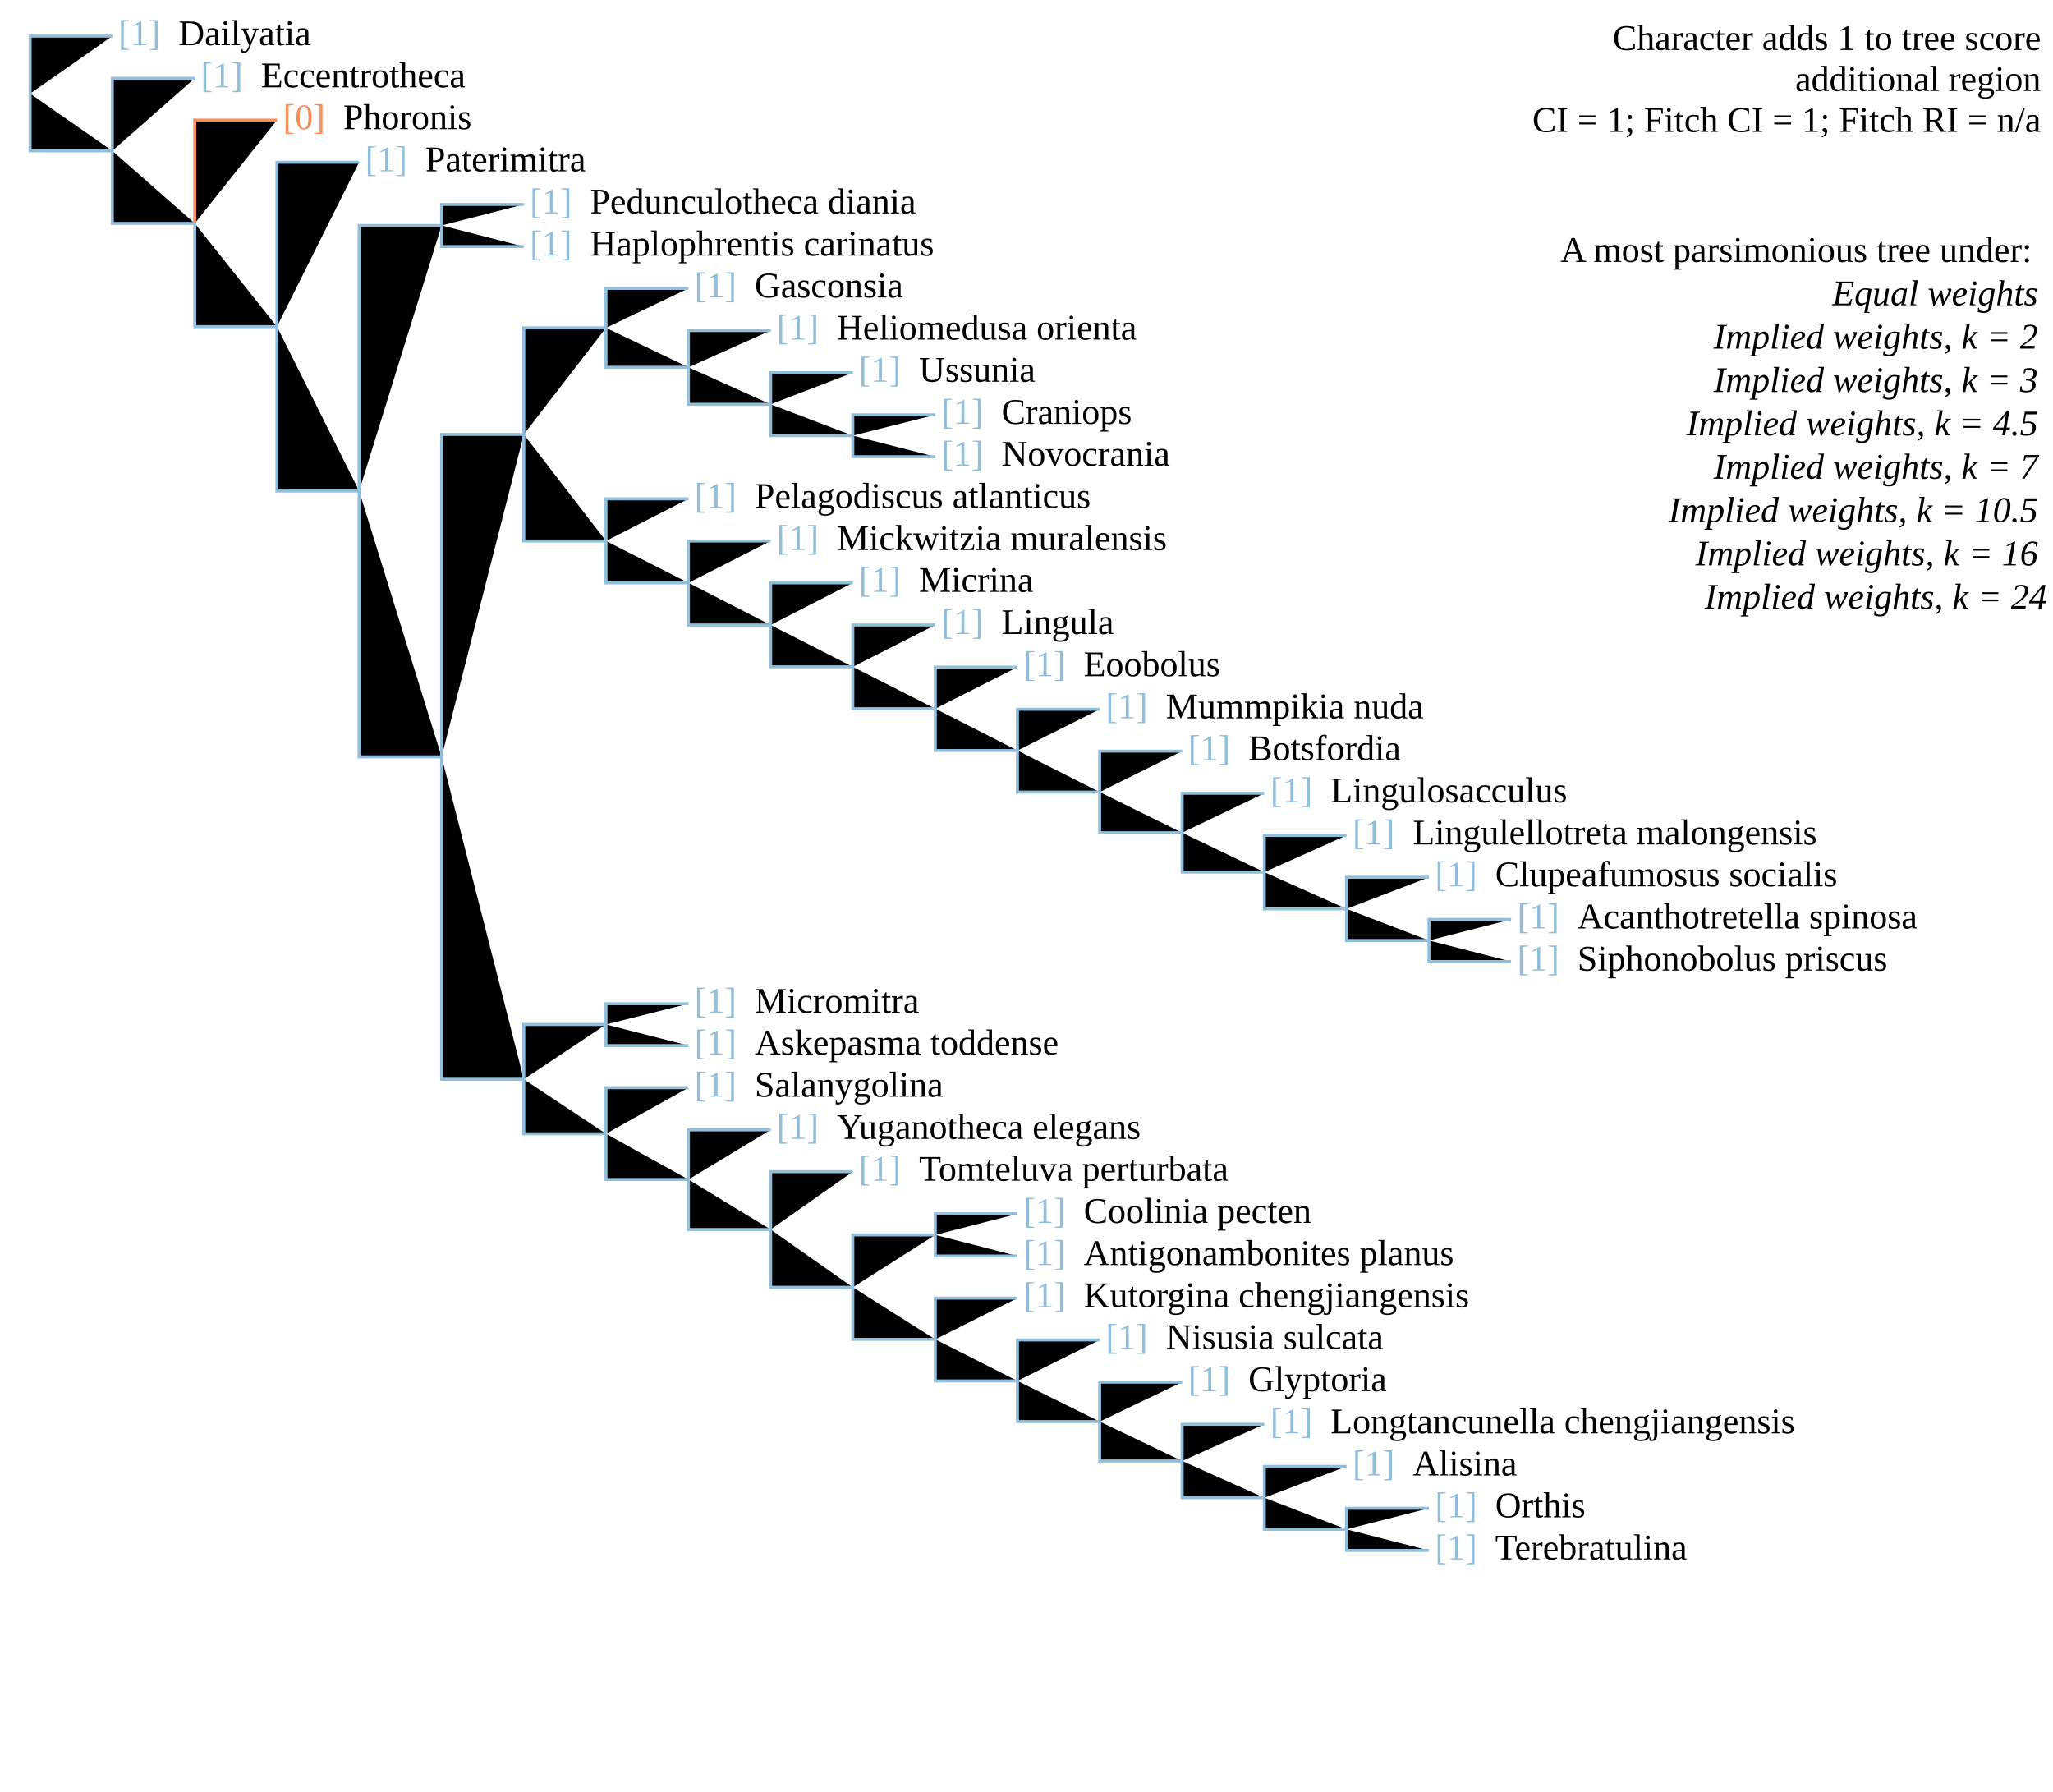
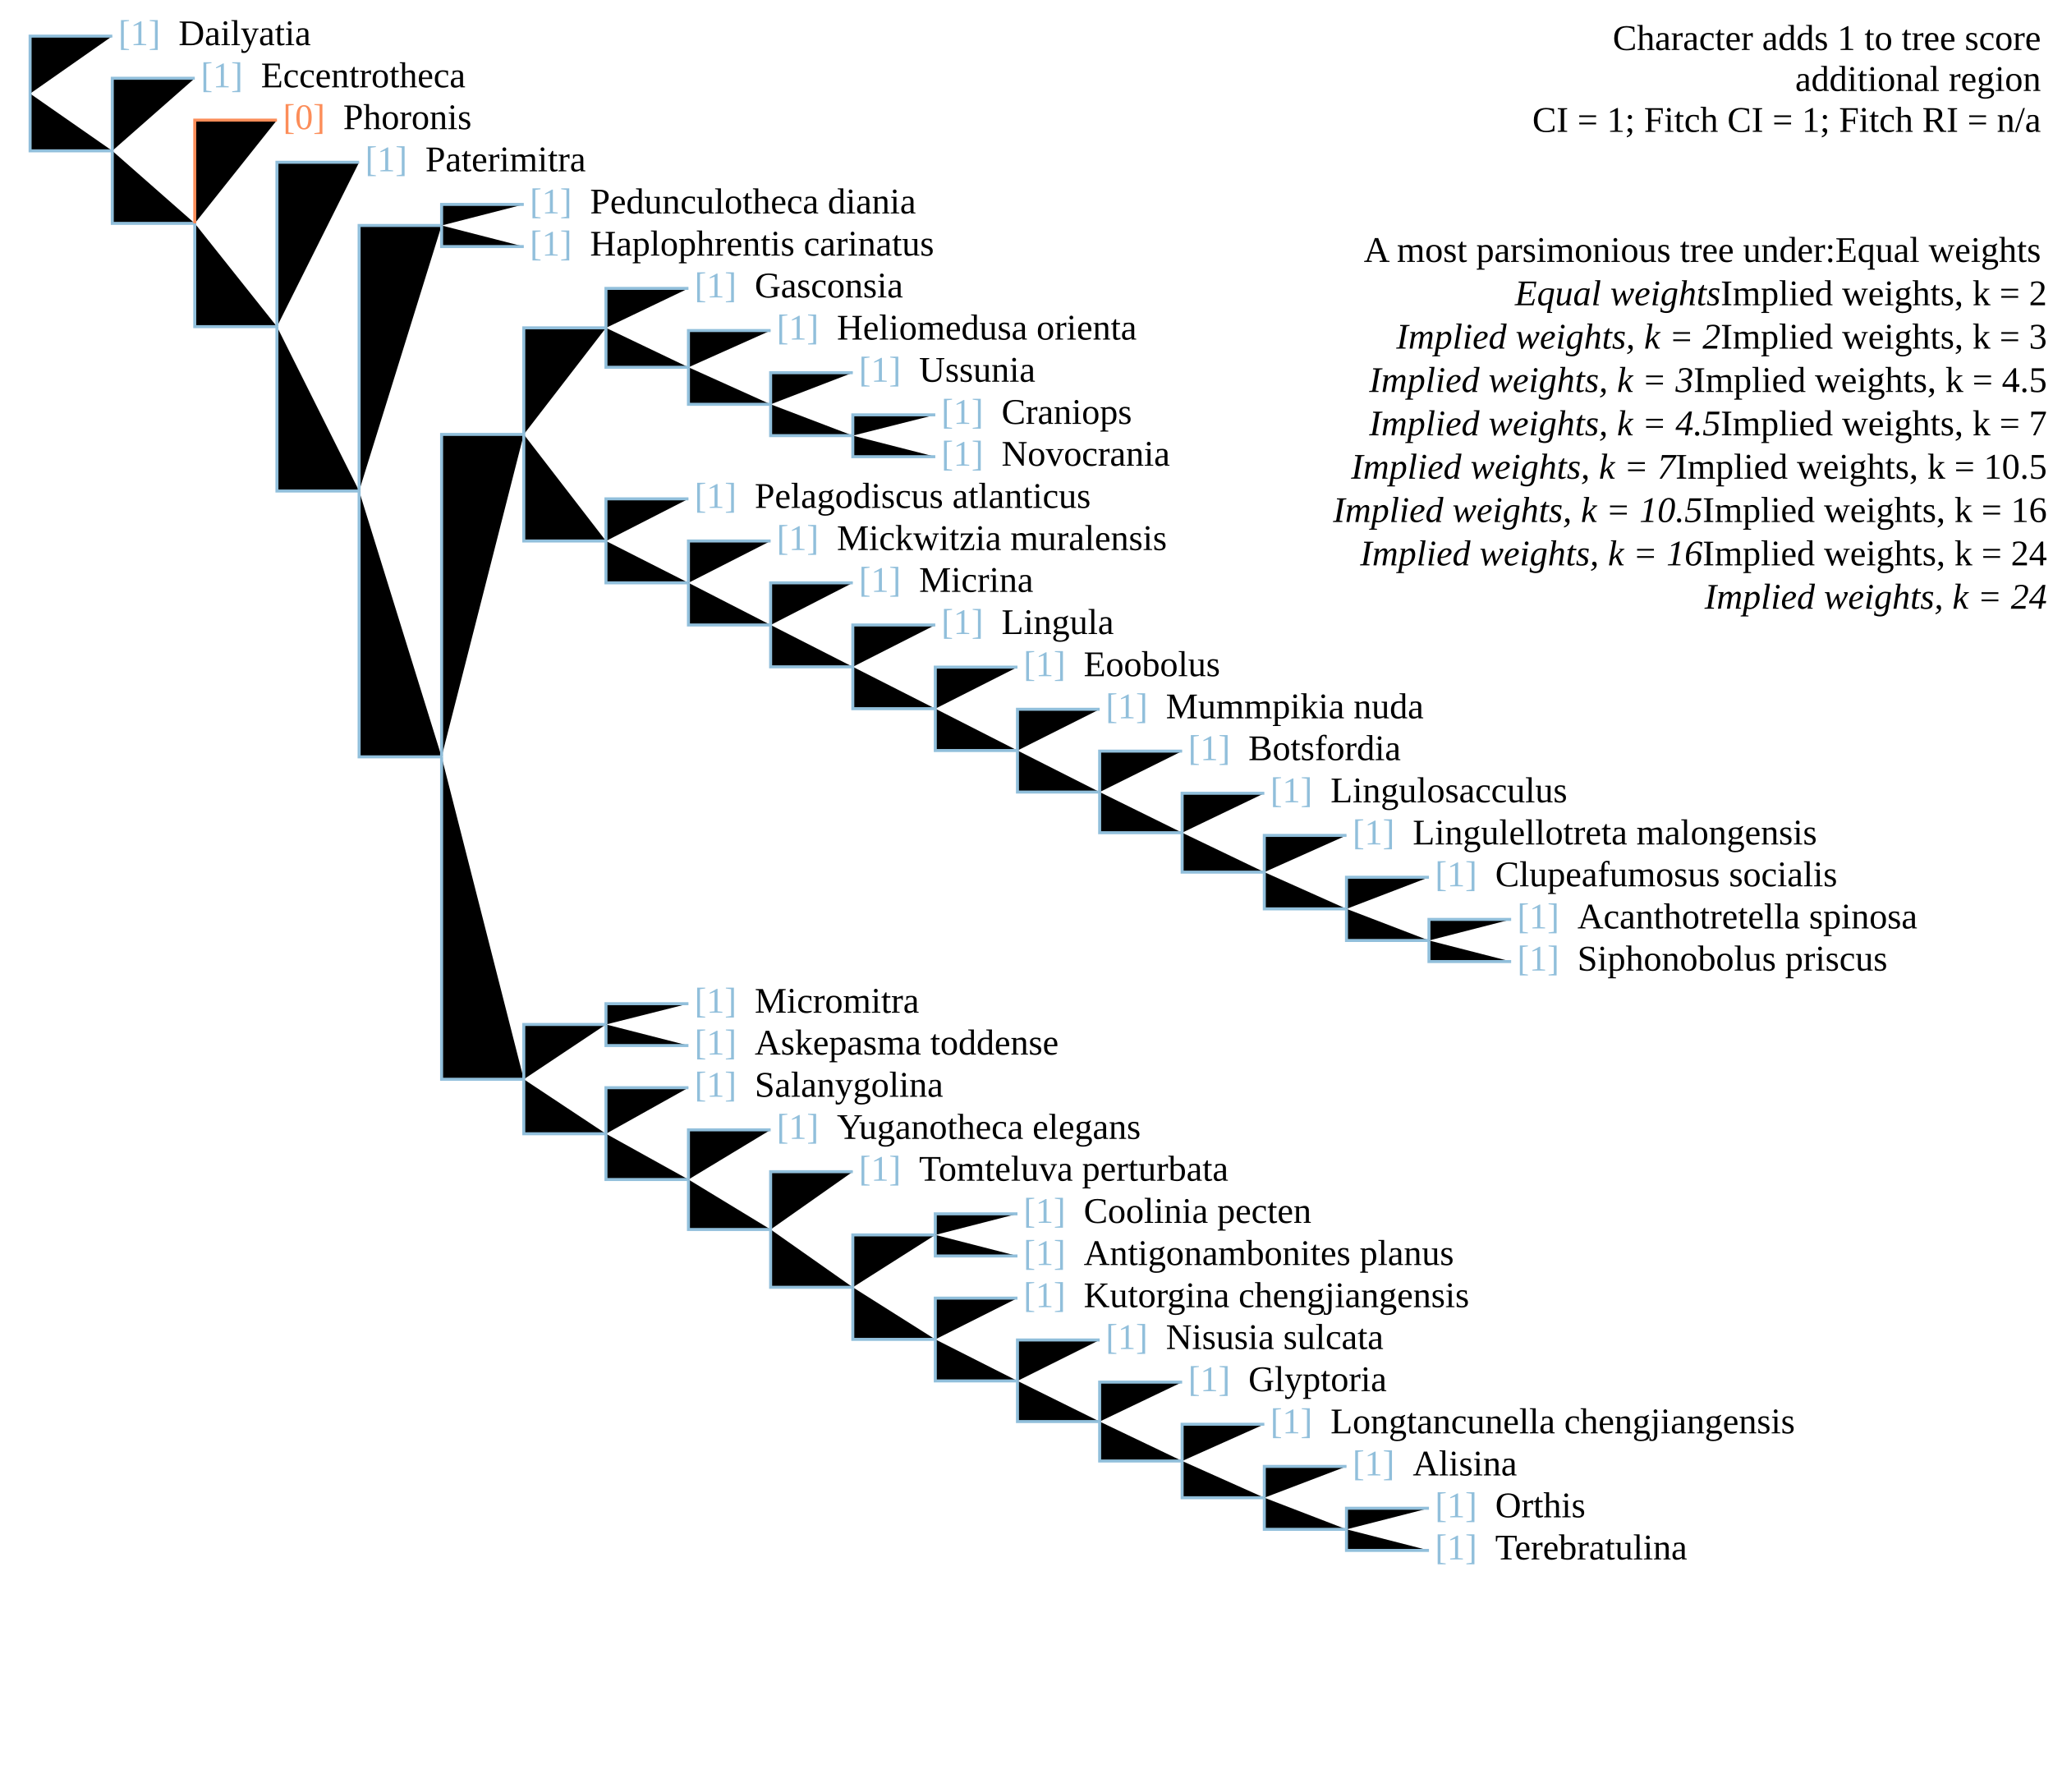
<svg xmlns="http://www.w3.org/2000/svg" version="1.1" width="682" height="595" class="tree" char="1">
  <text x="678" y="16.6" text-anchor="end" class="stepsLabel">Character adds <tspan class="score">1</tspan> to tree score</text>
  <text x="678" y="30.2" text-anchor="end" class="stepsLabel">
    <tspan class="score" /> additional region</text>
  <text x="678" y="43.8" text-anchor="end" class="stepsLabel">CI = 1; Fitch CI = 1; Fitch RI = n/a</text>
  <text x="678" y="71" text-anchor="end" class="stepsLabel">
-     <tspan dy="16">A most parsimonious tree under:</tspan>
-     <tspan x="680" style="font-style:italic" class="thisAn" dy="1.2em" />
-     <tspan x="680" style="font-style:italic" class="notThisAn" dy="1.2em" />
-     <tspan x="680" style="font-style:italic" class="notThisAn" dy="1.2em" />
-     <tspan x="680" style="font-style:italic" class="notThisAn" dy="1.2em" />
-     <tspan x="680" style="font-style:italic" class="notThisAn" dy="1.2em" />
-     <tspan x="680" style="font-style:italic" class="notThisAn" dy="1.2em" />
-     <tspan x="680" style="font-style:italic" class="notThisAn" dy="1.2em" />
-     <tspan x="680" style="font-style:italic" class="notThisAn" dy="1.2em">Equal weights</tspan>
-     <tspan x="680" style="font-style:italic" class="thisAn" dy="1.2em" />
-     <tspan x="680" style="font-style:italic" class="notThisAn" dy="1.2em" />
-     <tspan x="680" style="font-style:italic" class="notThisAn" dy="1.2em" />
-     <tspan x="680" style="font-style:italic" class="notThisAn" dy="1.2em" />
-     <tspan x="680" style="font-style:italic" class="notThisAn" dy="1.2em" />
-     <tspan x="680" style="font-style:italic" class="notThisAn" dy="1.2em" />
-     <tspan x="680" style="font-style:italic" class="notThisAn" dy="1.2em" />
-     <tspan x="680" style="font-style:italic" class="notThisAn" dy="1.2em">Implied weights, k = 2</tspan>
-     <tspan x="680" style="font-style:italic" class="thisAn" dy="1.2em" />
-     <tspan x="680" style="font-style:italic" class="notThisAn" dy="1.2em" />
-     <tspan x="680" style="font-style:italic" class="notThisAn" dy="1.2em" />
-     <tspan x="680" style="font-style:italic" class="notThisAn" dy="1.2em" />
-     <tspan x="680" style="font-style:italic" class="notThisAn" dy="1.2em" />
-     <tspan x="680" style="font-style:italic" class="notThisAn" dy="1.2em" />
-     <tspan x="680" style="font-style:italic" class="notThisAn" dy="1.2em" />
-     <tspan x="680" style="font-style:italic" class="notThisAn" dy="1.2em">Implied weights, k = 3</tspan>
-     <tspan x="680" style="font-style:italic" class="thisAn" dy="1.2em" />
-     <tspan x="680" style="font-style:italic" class="notThisAn" dy="1.2em" />
-     <tspan x="680" style="font-style:italic" class="notThisAn" dy="1.2em" />
-     <tspan x="680" style="font-style:italic" class="notThisAn" dy="1.2em" />
-     <tspan x="680" style="font-style:italic" class="notThisAn" dy="1.2em" />
-     <tspan x="680" style="font-style:italic" class="notThisAn" dy="1.2em" />
-     <tspan x="680" style="font-style:italic" class="notThisAn" dy="1.2em" />
-     <tspan x="680" style="font-style:italic" class="notThisAn" dy="1.2em">Implied weights, k = 4.5</tspan>
-     <tspan x="680" style="font-style:italic" class="thisAn" dy="1.2em" />
-     <tspan x="680" style="font-style:italic" class="notThisAn" dy="1.2em" />
-     <tspan x="680" style="font-style:italic" class="notThisAn" dy="1.2em" />
-     <tspan x="680" style="font-style:italic" class="notThisAn" dy="1.2em" />
-     <tspan x="680" style="font-style:italic" class="notThisAn" dy="1.2em" />
-     <tspan x="680" style="font-style:italic" class="notThisAn" dy="1.2em" />
-     <tspan x="680" style="font-style:italic" class="notThisAn" dy="1.2em" />
-     <tspan x="680" style="font-style:italic" class="notThisAn" dy="1.2em">Implied weights, k = 7</tspan>
-     <tspan x="680" style="font-style:italic" class="thisAn" dy="1.2em" />
-     <tspan x="680" style="font-style:italic" class="notThisAn" dy="1.2em" />
-     <tspan x="680" style="font-style:italic" class="notThisAn" dy="1.2em" />
-     <tspan x="680" style="font-style:italic" class="notThisAn" dy="1.2em" />
-     <tspan x="680" style="font-style:italic" class="notThisAn" dy="1.2em" />
-     <tspan x="680" style="font-style:italic" class="notThisAn" dy="1.2em" />
-     <tspan x="680" style="font-style:italic" class="notThisAn" dy="1.2em" />
-     <tspan x="680" style="font-style:italic" class="notThisAn" dy="1.2em">Implied weights, k = 10.5</tspan>
-     <tspan x="680" style="font-style:italic" class="thisAn" dy="1.2em" />
-     <tspan x="680" style="font-style:italic" class="notThisAn" dy="1.2em" />
-     <tspan x="680" style="font-style:italic" class="notThisAn" dy="1.2em" />
-     <tspan x="680" style="font-style:italic" class="notThisAn" dy="1.2em" />
-     <tspan x="680" style="font-style:italic" class="notThisAn" dy="1.2em" />
-     <tspan x="680" style="font-style:italic" class="notThisAn" dy="1.2em" />
-     <tspan x="680" style="font-style:italic" class="notThisAn" dy="1.2em" />
-     <tspan x="680" style="font-style:italic" class="notThisAn" dy="1.2em">Implied weights, k = 16</tspan>
-     <tspan x="680" style="font-style:italic" class="thisAn" dy="1.2em" />
-     <tspan x="680" style="font-style:italic" class="notThisAn" dy="1.2em" />
-     <tspan x="680" style="font-style:italic" class="notThisAn" dy="1.2em" />
-     <tspan x="680" style="font-style:italic" class="notThisAn" dy="1.2em" />
-     <tspan x="680" style="font-style:italic" class="notThisAn" dy="1.2em" />
-     <tspan x="680" style="font-style:italic" class="notThisAn" dy="1.2em" />
-     <tspan x="680" style="font-style:italic" class="notThisAn" dy="1.2em" />
-     <tspan x="680" style="font-style:italic" class="notThisAn" dy="1.2em">Implied weights, k = 24</tspan>
+     <tspan dy="16">A most parsimonious tree under:</tspan>Equal weights<tspan x="680" style="font-style:italic" class="thisAn" dy="1.2em">Equal weights</tspan>Implied weights, k = 2<tspan x="680" style="font-style:italic" class="notThisAn" dy="1.2em">Implied weights, k = 2</tspan>Implied weights, k = 3<tspan x="680" style="font-style:italic" class="notThisAn" dy="1.2em">Implied weights, k = 3</tspan>Implied weights, k = 4.5<tspan x="680" style="font-style:italic" class="notThisAn" dy="1.2em">Implied weights, k = 4.5</tspan>Implied weights, k = 7<tspan x="680" style="font-style:italic" class="notThisAn" dy="1.2em">Implied weights, k = 7</tspan>Implied weights, k = 10.5<tspan x="680" style="font-style:italic" class="notThisAn" dy="1.2em">Implied weights, k = 10.5</tspan>Implied weights, k = 16<tspan x="680" style="font-style:italic" class="notThisAn" dy="1.2em">Implied weights, k = 16</tspan>Implied weights, k = 24<tspan x="680" style="font-style:italic" class="notThisAn" dy="1.2em">Implied weights, k = 24</tspan>
  </text>
  <text x="39.3" y="15" fill="#91bfdb" class="flag">[1]</text>
  <text x="59.3" y="15" class="taxonLabel">Dailyatia</text>
  <text x="66.7" y="29" fill="#91bfdb" class="flag">[1]</text>
  <text x="86.7" y="29" class="taxonLabel">Eccentrotheca</text>
  <text x="94" y="42.9" fill="#fc8d59" class="flag">[0]</text>
  <text x="114" y="42.9" class="taxonLabel">Phoronis</text>
  <text x="121.3" y="56.9" fill="#91bfdb" class="flag">[1]</text>
  <text x="141.3" y="56.9" class="taxonLabel">Paterimitra</text>
  <text x="176" y="70.9" fill="#91bfdb" class="flag">[1]</text>
  <text x="196" y="70.9" class="taxonLabel">Pedunculotheca diania</text>
  <text x="176" y="84.9" fill="#91bfdb" class="flag">[1]</text>
  <text x="196" y="84.9" class="taxonLabel">Haplophrentis carinatus</text>
  <text x="230.7" y="98.8" fill="#91bfdb" class="flag">[1]</text>
  <text x="250.7" y="98.8" class="taxonLabel">Gasconsia</text>
  <text x="258" y="112.8" fill="#91bfdb" class="flag">[1]</text>
  <text x="278" y="112.8" class="taxonLabel">Heliomedusa orienta</text>
  <text x="285.3" y="126.8" fill="#91bfdb" class="flag">[1]</text>
  <text x="305.3" y="126.8" class="taxonLabel">Ussunia</text>
  <text x="312.7" y="140.8" fill="#91bfdb" class="flag">[1]</text>
  <text x="332.7" y="140.8" class="taxonLabel">Craniops</text>
  <text x="312.7" y="154.7" fill="#91bfdb" class="flag">[1]</text>
  <text x="332.7" y="154.7" class="taxonLabel">Novocrania</text>
  <text x="230.7" y="168.7" fill="#91bfdb" class="flag">[1]</text>
  <text x="250.7" y="168.7" class="taxonLabel">Pelagodiscus atlanticus</text>
  <text x="258" y="182.7" fill="#91bfdb" class="flag">[1]</text>
  <text x="278" y="182.7" class="taxonLabel">Mickwitzia muralensis</text>
  <text x="285.3" y="196.6" fill="#91bfdb" class="flag">[1]</text>
  <text x="305.3" y="196.6" class="taxonLabel">Micrina</text>
  <text x="312.7" y="210.6" fill="#91bfdb" class="flag">[1]</text>
  <text x="332.7" y="210.6" class="taxonLabel">Lingula</text>
  <text x="340" y="224.6" fill="#91bfdb" class="flag">[1]</text>
  <text x="360" y="224.6" class="taxonLabel">Eoobolus</text>
  <text x="367.3" y="238.6" fill="#91bfdb" class="flag">[1]</text>
  <text x="387.3" y="238.6" class="taxonLabel">Mummpikia nuda</text>
  <text x="394.7" y="252.5" fill="#91bfdb" class="flag">[1]</text>
  <text x="414.7" y="252.5" class="taxonLabel">Botsfordia</text>
  <text x="422" y="266.5" fill="#91bfdb" class="flag">[1]</text>
  <text x="442" y="266.5" class="taxonLabel">Lingulosacculus</text>
  <text x="449.3" y="280.5" fill="#91bfdb" class="flag">[1]</text>
  <text x="469.3" y="280.5" class="taxonLabel">Lingulellotreta malongensis</text>
  <text x="476.7" y="294.4" fill="#91bfdb" class="flag">[1]</text>
  <text x="496.7" y="294.4" class="taxonLabel">Clupeafumosus socialis</text>
  <text x="504" y="308.4" fill="#91bfdb" class="flag">[1]</text>
  <text x="524" y="308.4" class="taxonLabel">Acanthotretella spinosa</text>
  <text x="504" y="322.4" fill="#91bfdb" class="flag">[1]</text>
  <text x="524" y="322.4" class="taxonLabel">Siphonobolus priscus</text>
  <text x="230.7" y="350.3" fill="#91bfdb" class="flag">[1]</text>
  <text x="250.7" y="350.3" class="taxonLabel">Askepasma toddense</text>
  <text x="230.7" y="336.4" fill="#91bfdb" class="flag">[1]</text>
  <text x="250.7" y="336.4" class="taxonLabel">Micromitra</text>
  <text x="230.7" y="364.3" fill="#91bfdb" class="flag">[1]</text>
  <text x="250.7" y="364.3" class="taxonLabel">Salanygolina</text>
  <text x="285.3" y="392.2" fill="#91bfdb" class="flag">[1]</text>
  <text x="305.3" y="392.2" class="taxonLabel">Tomteluva perturbata</text>
  <text x="258" y="378.3" fill="#91bfdb" class="flag">[1]</text>
  <text x="278" y="378.3" class="taxonLabel">Yuganotheca elegans</text>
  <text x="340" y="434.2" fill="#91bfdb" class="flag">[1]</text>
  <text x="360" y="434.2" class="taxonLabel">Kutorgina chengjiangensis</text>
  <text x="367.3" y="448.1" fill="#91bfdb" class="flag">[1]</text>
  <text x="387.3" y="448.1" class="taxonLabel">Nisusia sulcata</text>
  <text x="394.7" y="462.1" fill="#91bfdb" class="flag">[1]</text>
  <text x="414.7" y="462.1" class="taxonLabel">Glyptoria</text>
  <text x="422" y="476.1" fill="#91bfdb" class="flag">[1]</text>
  <text x="442" y="476.1" class="taxonLabel">Longtancunella chengjiangensis</text>
  <text x="449.3" y="490.1" fill="#91bfdb" class="flag">[1]</text>
  <text x="469.3" y="490.1" class="taxonLabel">Alisina</text>
  <text x="476.7" y="504" fill="#91bfdb" class="flag">[1]</text>
  <text x="496.7" y="504" class="taxonLabel">Orthis</text>
  <text x="476.7" y="518" fill="#91bfdb" class="flag">[1]</text>
  <text x="496.7" y="518" class="taxonLabel">Terebratulina</text>
  <text x="340" y="406.2" fill="#91bfdb" class="flag">[1]</text>
  <text x="360" y="406.2" class="taxonLabel">Coolinia pecten</text>
  <text x="340" y="420.2" fill="#91bfdb" class="flag">[1]</text>
  <text x="360" y="420.2" class="taxonLabel">Antigonambonites planus</text>
  <path d="M10,31.1V12H37.3" stroke="#91bfdb" />
  <path d="M10,31.1V50.1H37.3" stroke="#91bfdb" />
  <path d="M37.3,50.1V26H64.7" stroke="#91bfdb" />
  <path d="M37.3,50.1V74.2H64.7" stroke="#91bfdb" />
  <path d="M64.7,74.2V39.9H92" stroke="#fc8d59" />
  <path d="M64.7,74.2V108.5H92" stroke="#91bfdb" />
  <path d="M92,108.5V53.9H119.3" stroke="#91bfdb" />
  <path d="M92,108.5V163.1H119.3" stroke="#91bfdb" />
  <path d="M119.3,163.1V74.9H146.7" stroke="#91bfdb" />
  <path d="M146.7,74.9V67.9H174" stroke="#91bfdb" />
  <path d="M146.7,74.9V81.9H174" stroke="#91bfdb" />
  <path d="M119.3,163.1V251.4H146.7" stroke="#91bfdb" />
  <path d="M146.7,251.4V144.3H174" stroke="#91bfdb" />
  <path d="M174,144.3V108.9H201.3" stroke="#91bfdb" />
  <path d="M201.3,108.9V95.8H228.7" stroke="#91bfdb" />
  <path d="M201.3,108.9V122H228.7" stroke="#91bfdb" />
  <path d="M228.7,122V109.8H256" stroke="#91bfdb" />
  <path d="M228.7,122V134.3H256" stroke="#91bfdb" />
  <path d="M256,134.3V123.8H283.3" stroke="#91bfdb" />
  <path d="M256,134.3V144.7H283.3" stroke="#91bfdb" />
  <path d="M283.3,144.7V137.8H310.7" stroke="#91bfdb" />
  <path d="M283.3,144.7V151.7H310.7" stroke="#91bfdb" />
  <path d="M174,144.3V179.7H201.3" stroke="#91bfdb" />
  <path d="M201.3,179.7V165.7H228.7" stroke="#91bfdb" />
  <path d="M201.3,179.7V193.6H228.7" stroke="#91bfdb" />
  <path d="M228.7,193.6V179.7H256" stroke="#91bfdb" />
  <path d="M228.7,193.6V207.6H256" stroke="#91bfdb" />
  <path d="M256,207.6V193.6H283.3" stroke="#91bfdb" />
  <path d="M256,207.6V221.5H283.3" stroke="#91bfdb" />
  <path d="M283.3,221.5V207.6H310.7" stroke="#91bfdb" />
  <path d="M283.3,221.5V235.4H310.7" stroke="#91bfdb" />
  <path d="M310.7,235.4V221.6H338" stroke="#91bfdb" />
  <path d="M310.7,235.4V249.3H338" stroke="#91bfdb" />
  <path d="M338,249.3V235.6H365.3" stroke="#91bfdb" />
  <path d="M338,249.3V263.1H365.3" stroke="#91bfdb" />
  <path d="M365.3,263.1V249.5H392.7" stroke="#91bfdb" />
  <path d="M365.3,263.1V276.6H392.7" stroke="#91bfdb" />
  <path d="M392.7,276.6V263.5H420" stroke="#91bfdb" />
  <path d="M392.7,276.6V289.7H420" stroke="#91bfdb" />
  <path d="M420,289.7V277.5H447.3" stroke="#91bfdb" />
  <path d="M420,289.7V301.9H447.3" stroke="#91bfdb" />
  <path d="M447.3,301.9V291.4H474.7" stroke="#91bfdb" />
  <path d="M447.3,301.9V312.4H474.7" stroke="#91bfdb" />
  <path d="M474.7,312.4V305.4H502" stroke="#91bfdb" />
  <path d="M474.7,312.4V319.4H502" stroke="#91bfdb" />
  <path d="M146.7,251.4V358.5H174" stroke="#91bfdb" />
  <path d="M174,358.5V340.3H201.3" stroke="#91bfdb" />
  <path d="M201.3,340.3V333.4H228.7" stroke="#91bfdb" />
  <path d="M201.3,340.3V347.3H228.7" stroke="#91bfdb" />
  <path d="M174,358.5V376.6H201.3" stroke="#91bfdb" />
  <path d="M201.3,376.6V361.3H228.7" stroke="#91bfdb" />
  <path d="M201.3,376.6V391.8H228.7" stroke="#91bfdb" />
  <path d="M228.7,391.8V375.3H256" stroke="#91bfdb" />
  <path d="M228.7,391.8V408.4H256" stroke="#91bfdb" />
  <path d="M256,408.4V389.2H283.3" stroke="#91bfdb" />
  <path d="M256,408.4V427.6H283.3" stroke="#91bfdb" />
  <path d="M283.3,427.6V410.2H310.7" stroke="#91bfdb" />
  <path d="M310.7,410.2V403.2H338" stroke="#91bfdb" />
  <path d="M310.7,410.2V417.2H338" stroke="#91bfdb" />
  <path d="M283.3,427.6V444.9H310.7" stroke="#91bfdb" />
  <path d="M310.7,444.9V431.2H338" stroke="#91bfdb" />
  <path d="M310.7,444.9V458.7H338" stroke="#91bfdb" />
  <path d="M338,458.7V445.1H365.3" stroke="#91bfdb" />
  <path d="M338,458.7V472.2H365.3" stroke="#91bfdb" />
  <path d="M365.3,472.2V459.1H392.7" stroke="#91bfdb" />
  <path d="M365.3,472.2V485.3H392.7" stroke="#91bfdb" />
  <path d="M392.7,485.3V473.1H420" stroke="#91bfdb" />
  <path d="M392.7,485.3V497.5H420" stroke="#91bfdb" />
  <path d="M420,497.5V487.1H447.3" stroke="#91bfdb" />
  <path d="M420,497.5V508H447.3" stroke="#91bfdb" />
  <path d="M447.3,508V501H474.7" stroke="#91bfdb" />
  <path d="M447.3,508V515H474.7" stroke="#91bfdb" />
</svg>
